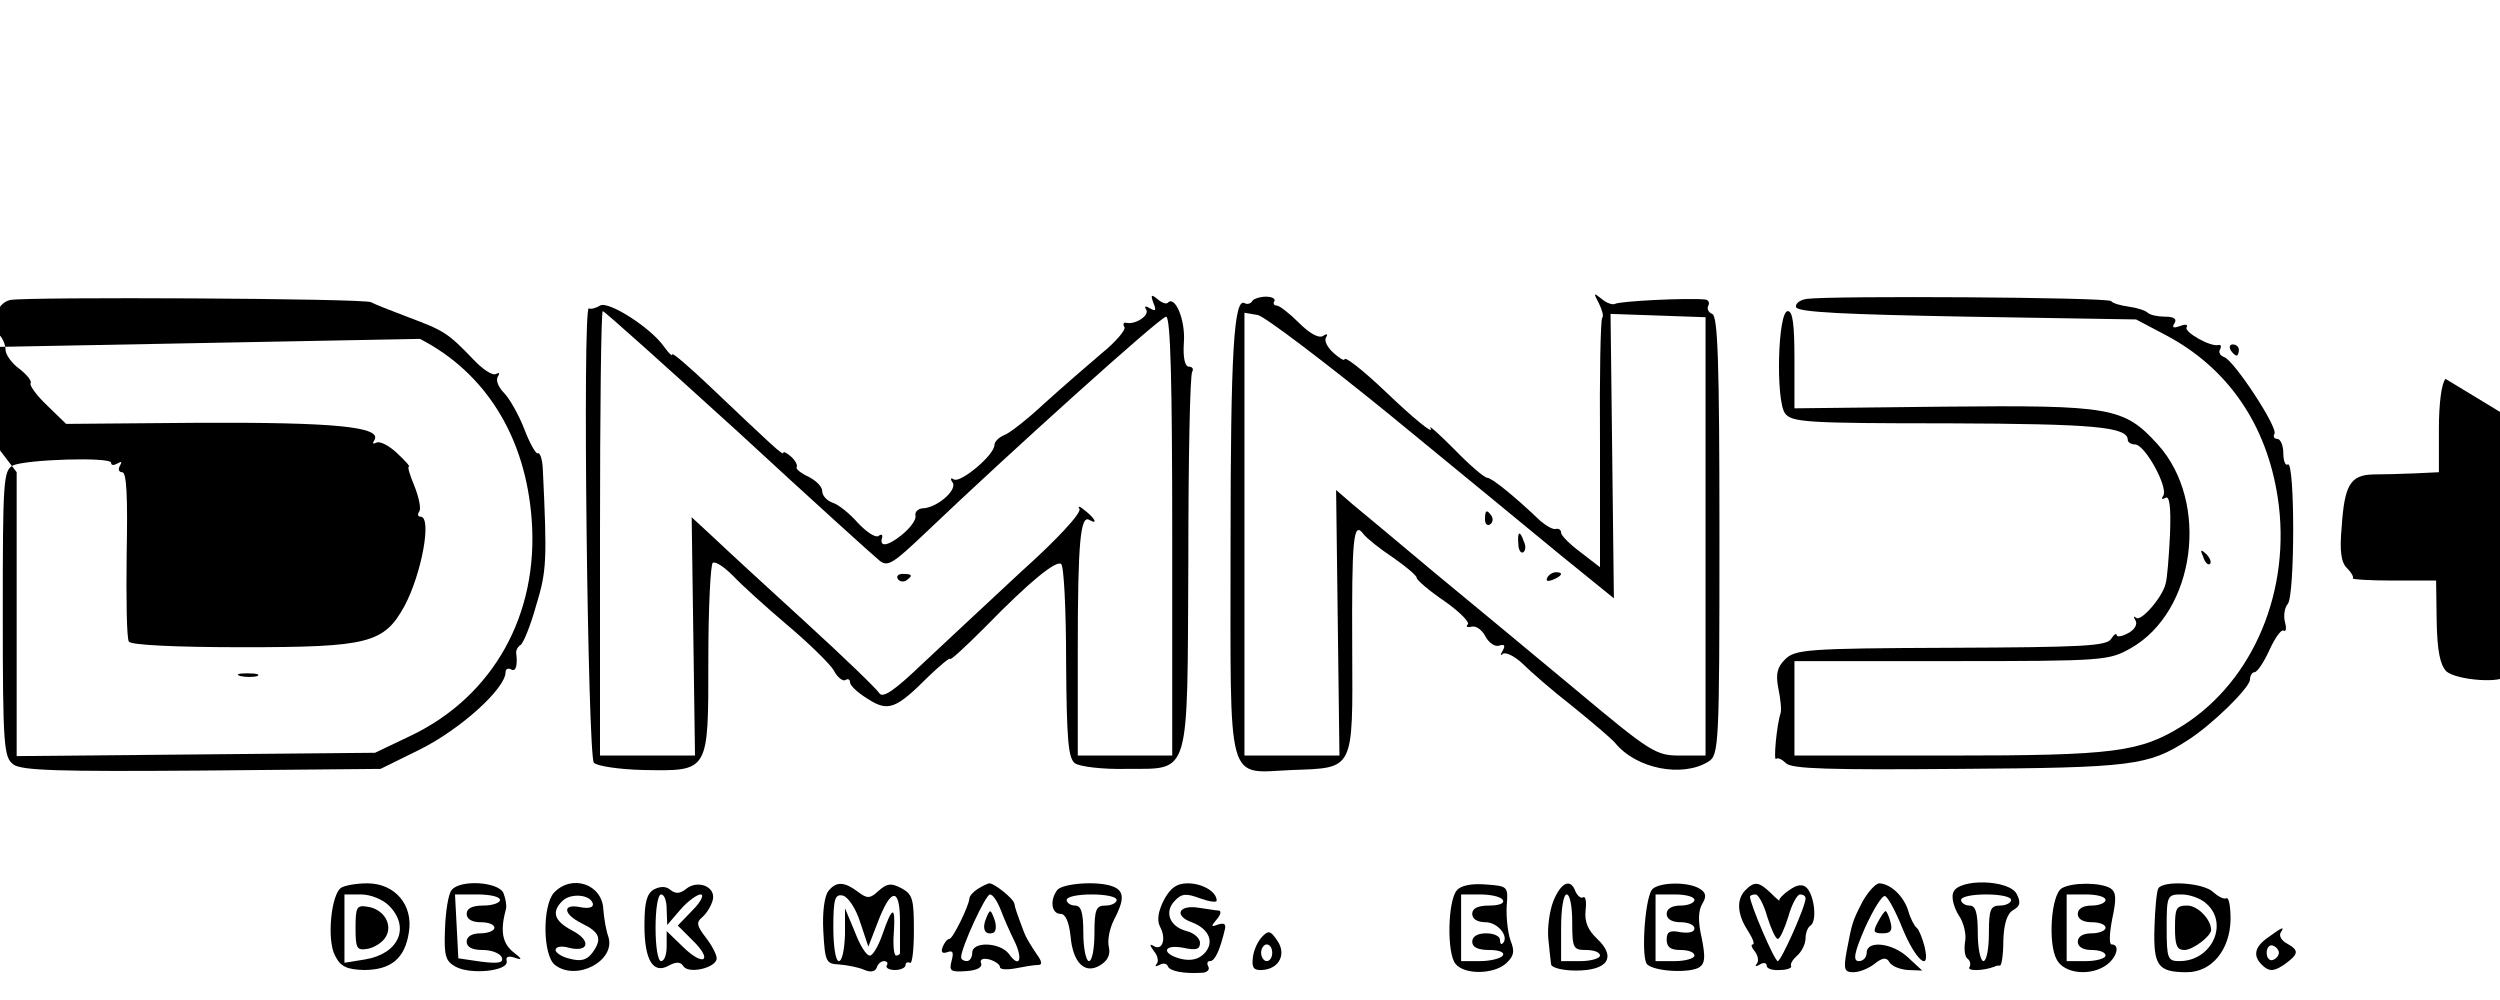
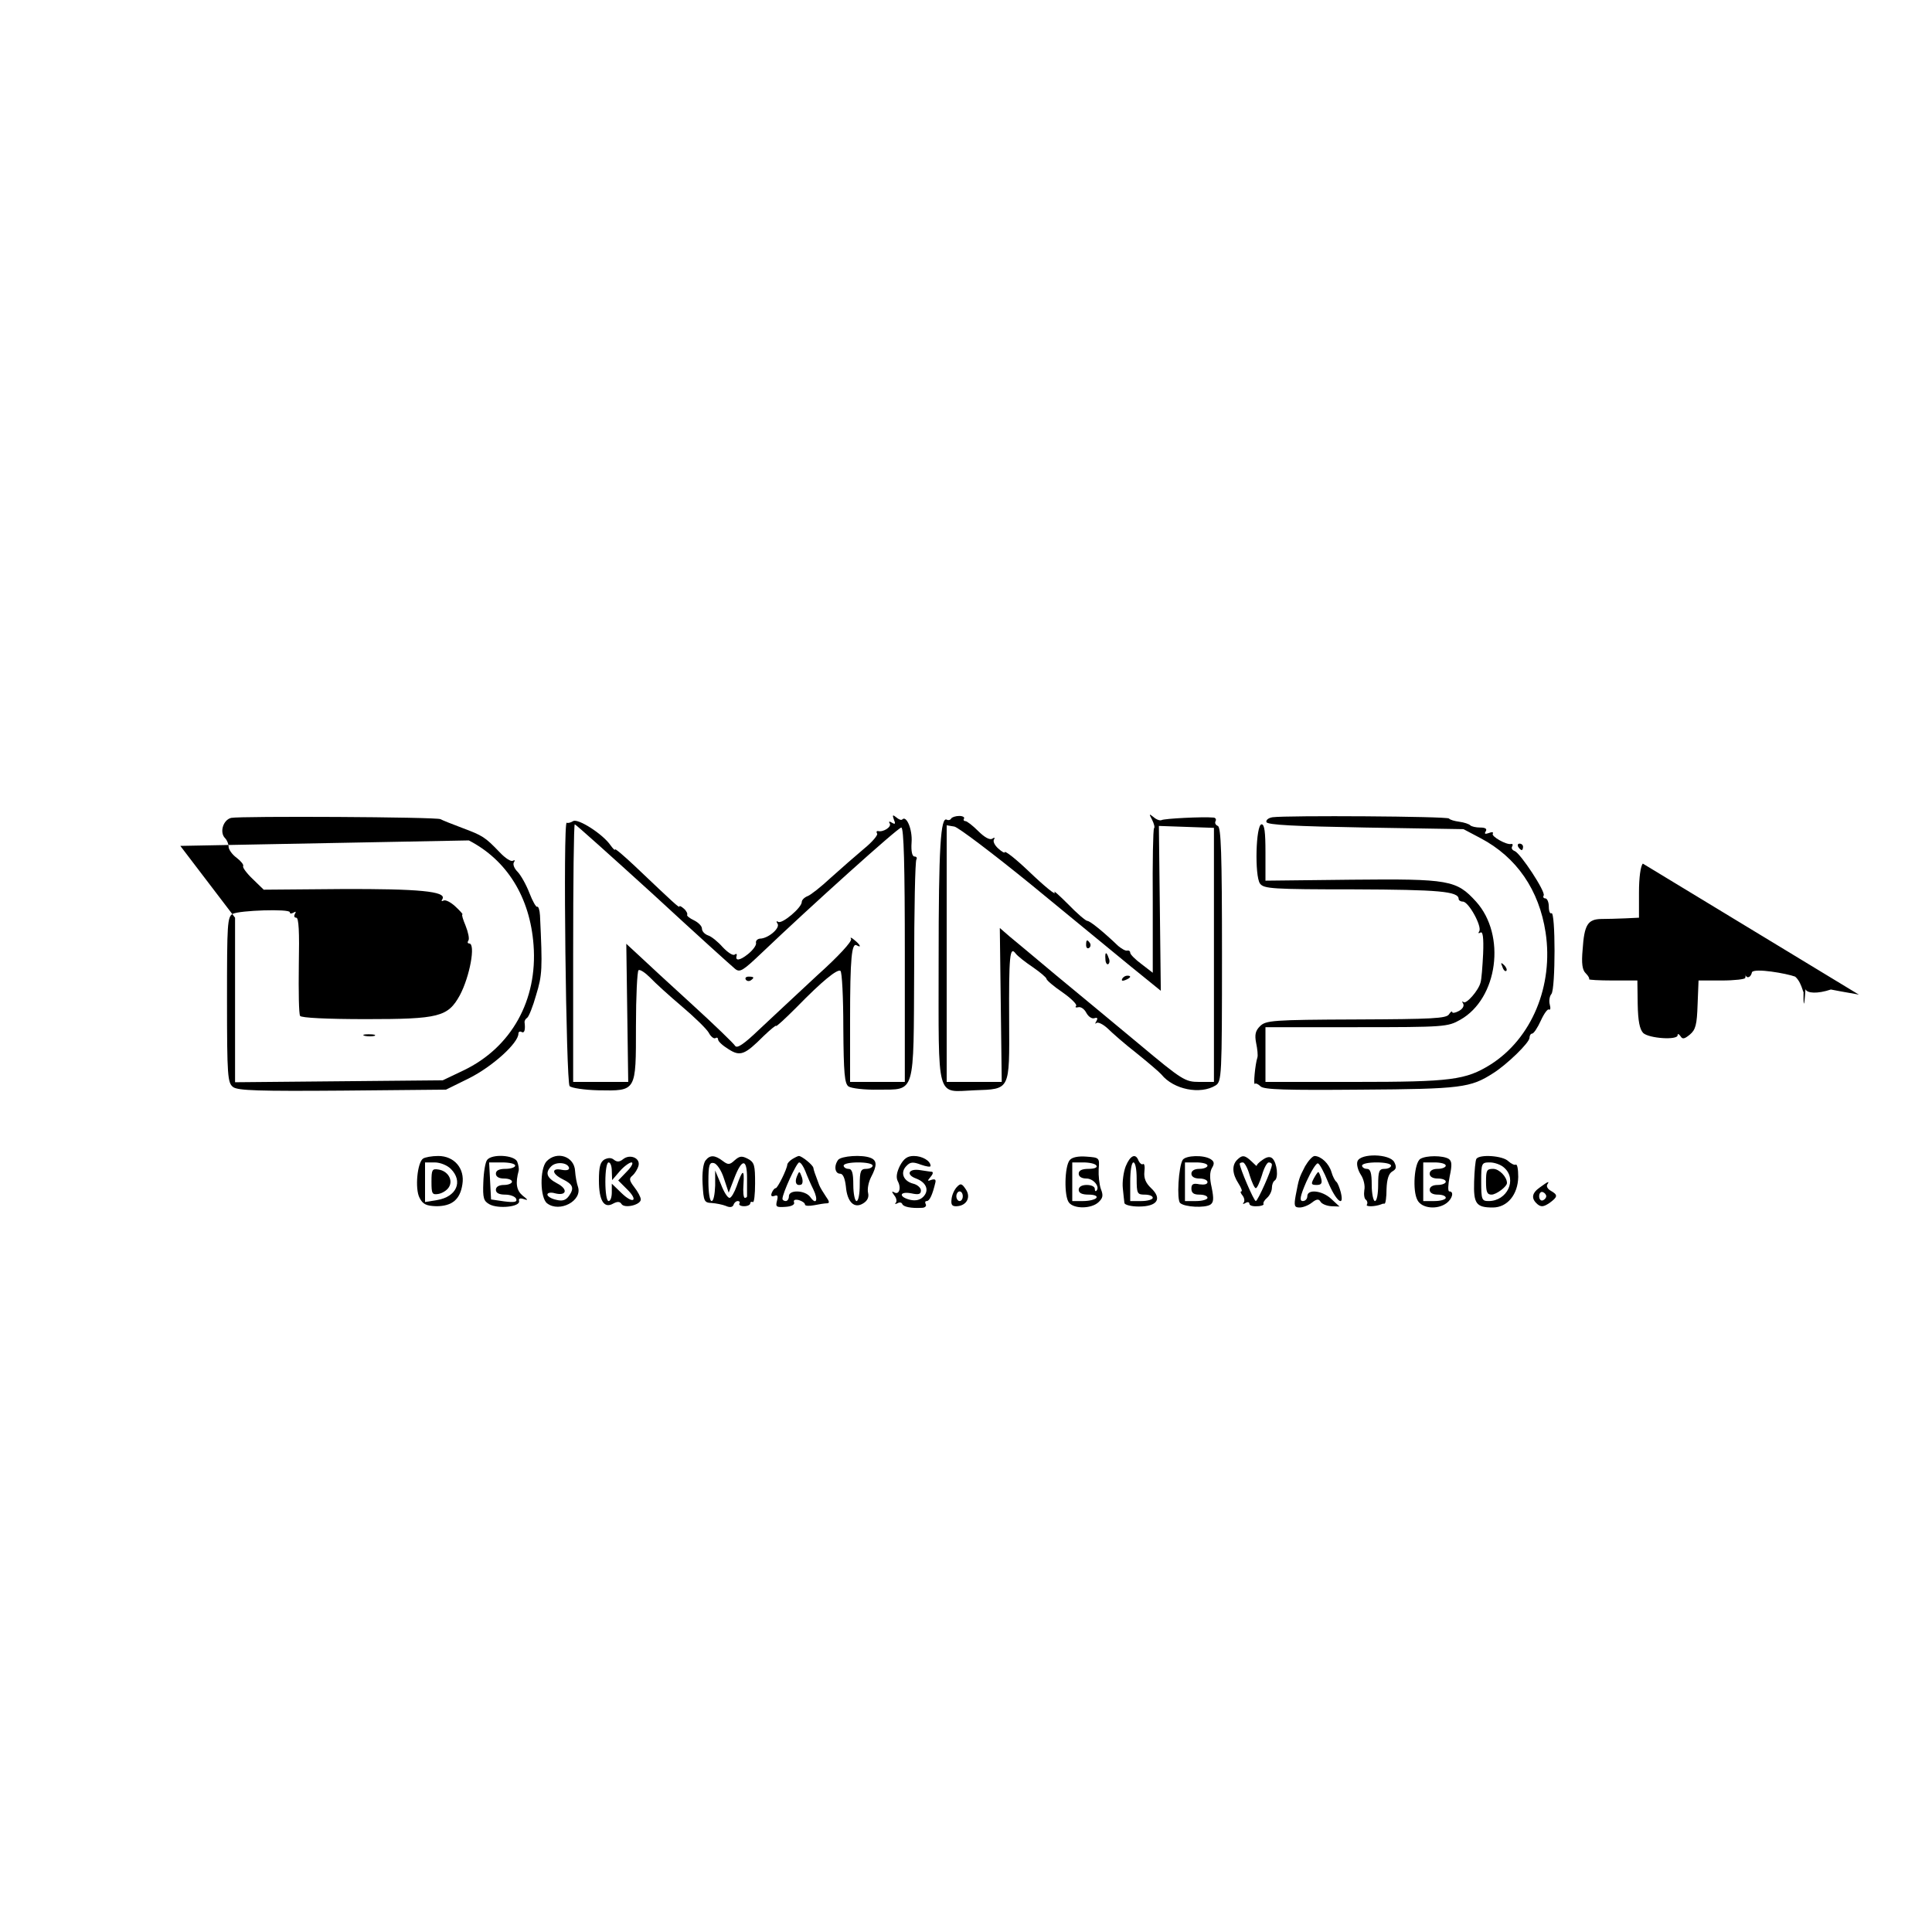
- <svg xmlns="http://www.w3.org/2000/svg" version="1.0" viewBox="70 200 450 180" preserveAspectRatio="xMidYMid meet">
+ <svg xmlns="http://www.w3.org/2000/svg" version="1.0" width="600pt" height="600pt" viewBox="0 0 600 600" preserveAspectRatio="xMidYMid meet">
  <g transform="translate(0,600) scale(0.1,-0.1)" fill="#000000" stroke="none">
    <path d="M718 3460 c-25 -6 -37 -45 -19 -63 6 -6 11 -18 11 -27 0 -8 11 -24 25 -34 13 -10 23 -22 20 -26 -2 -4 11 -22 30 -40 l34 -33 241 2 c239 1 328 -7 314 -31 -4 -6 -3 -8 3 -5 6 4 23 -5 37 -18 15 -14 25 -25 22 -25 -3 0 2 -16 10 -35 8 -20 12 -40 9 -45 -4 -6 -3 -10 2 -10 21 0 2 -103 -29 -161 -37 -67 -65 -74 -291 -74 -122 0 -201 4 -205 10 -4 6 -5 76 -4 158 2 103 0 147 -8 147 -6 0 -8 5 -4 12 4 7 3 8 -4 4 -7 -4 -12 -4 -12 1 0 11 -155 6 -177 -5 -17 -9 -18 -29 -18 -267 0 -239 2 -258 19 -271 15 -11 81 -13 340 -11 l321 3 71 35 c74 37 154 110 154 139 0 6 5 8 10 5 9 -5 12 8 9 31 0 4 3 10 8 13 5 3 18 35 28 71 19 62 20 80 12 247 -1 17 -5 29 -9 27 -3 -2 -14 17 -24 43 -10 26 -27 56 -37 66 -10 10 -15 23 -11 29 4 6 3 8 -3 5 -6 -4 -24 8 -41 26 -46 48 -53 52 -117 76 -32 12 -62 24 -67 27 -12 7 -621 10 -650 4z m738 -70 c118 -61 190 -176 201 -325 13 -171 -69 -318 -217 -389 l-65 -31 -322 -3 -323 -3 0 255 0 256 85 0 85 0 -170 0 -170 223 0 c212 0 224 1 262 23 159 90 131 378 -42 426 -22 6 -141 11 -283 11 l-245 0 -44 65 c-25 36 -51 71 -58 76 -7 6 -11 14 -9 18 2 3 157 4 344 1 l339 -5 69 -35z" />
    <path d="M1133 2783 c9 -2 23 -2 30 0 6 3 -1 5 -18 5 -16 0 -22 -2 -12 -5z" />
    <path d="M2776 3455 c6 -14 4 -16 -6 -10 -8 5 -11 4 -7 -2 7 -11 -20 -28 -36 -24 -5 1 -6 -3 -3 -8 3 -4 -15 -26 -41 -47 -26 -22 -72 -62 -103 -90 -30 -28 -63 -54 -72 -57 -10 -4 -18 -12 -18 -18 0 -18 -61 -69 -73 -62 -6 4 -7 1 -2 -6 8 -14 -30 -46 -55 -46 -8 -1 -14 -7 -12 -14 1 -7 -10 -22 -25 -34 -26 -21 -41 -22 -35 -4 1 5 -2 6 -7 2 -6 -3 -22 8 -37 24 -15 17 -35 33 -45 36 -11 4 -19 13 -19 21 0 8 -11 19 -25 26 -13 6 -23 14 -21 17 2 3 -2 12 -10 19 -8 7 -14 10 -14 7 0 -6 -18 11 -137 124 -35 33 -63 57 -63 53 0 -4 -6 2 -14 13 -24 35 -101 84 -116 75 -8 -5 -17 -7 -20 -5 -12 7 -2 -807 9 -818 6 -6 46 -12 89 -13 119 -2 117 -5 117 199 0 93 4 171 8 174 5 3 21 -8 36 -23 15 -16 59 -56 98 -89 39 -33 77 -70 84 -82 6 -12 16 -20 21 -17 4 3 8 1 8 -4 0 -6 14 -19 32 -30 37 -24 51 -18 110 41 21 20 38 34 38 31 0 -4 28 22 63 57 81 83 127 120 137 114 5 -3 9 -83 9 -177 1 -142 4 -173 16 -182 9 -6 50 -11 92 -10 117 1 110 -21 112 374 0 183 3 336 7 341 3 5 0 9 -6 9 -7 0 -11 16 -9 44 3 40 -16 85 -29 71 -3 -3 -11 0 -19 7 -11 9 -12 7 -7 -7z m-748 -232 c130 -120 245 -224 255 -232 15 -12 24 -6 84 51 151 144 422 388 432 388 8 0 11 -119 11 -395 l0 -395 -85 0 -85 0 0 193 c0 193 5 241 21 231 16 -9 10 3 -8 17 -9 8 -14 9 -10 3 4 -7 -39 -54 -106 -114 -61 -57 -142 -132 -179 -167 -48 -46 -69 -60 -75 -51 -4 7 -64 65 -133 128 -69 63 -143 131 -165 152 l-40 37 3 -214 3 -215 -85 0 -86 0 0 400 c0 220 2 400 5 400 3 0 112 -98 243 -217z" />
    <path d="M2316 2958 c3 -5 10 -6 15 -3 13 9 11 12 -6 12 -8 0 -12 -4 -9 -9z" />
    <path d="M2954 3458 c-3 -5 -9 -6 -13 -4 -20 13 -26 -87 -26 -436 0 -441 -9 -409 111 -404 112 4 109 -2 108 216 -1 202 2 233 20 209 6 -8 30 -27 54 -43 23 -16 42 -32 42 -36 0 -4 22 -23 50 -42 27 -19 46 -38 42 -42 -4 -4 -1 -6 7 -4 8 2 19 -6 25 -18 6 -11 17 -19 25 -16 9 3 11 0 6 -9 -5 -8 -4 -10 0 -6 5 4 21 -4 35 -17 14 -14 54 -49 90 -77 36 -29 70 -58 77 -66 38 -47 121 -63 168 -34 19 12 20 26 20 407 0 316 -3 395 -13 399 -7 3 -10 9 -7 15 3 5 0 11 -7 11 -32 3 -153 -3 -161 -8 -4 -2 -15 1 -24 9 -15 12 -15 11 -5 -8 6 -12 9 -24 6 -26 -3 -3 -5 -105 -4 -227 l0 -222 -35 27 c-19 14 -35 30 -35 35 0 5 -4 8 -9 7 -5 -2 -17 5 -28 14 -47 45 -88 78 -96 78 -5 0 -32 23 -60 52 -28 28 -47 45 -42 37 7 -13 -32 19 -81 66 -40 38 -74 65 -74 58 0 -3 -9 2 -20 12 -11 10 -17 22 -13 28 4 6 1 7 -6 2 -8 -4 -24 5 -43 24 -17 17 -35 31 -40 31 -5 0 -7 4 -4 8 2 4 -4 8 -15 8 -11 0 -23 -4 -25 -8z m248 -205 c117 -96 256 -210 308 -253 l95 -77 -3 256 -3 256 86 -3 85 -3 0 -395 0 -394 -46 0 c-43 0 -52 5 -187 118 -78 65 -194 161 -257 213 -63 53 -128 107 -145 121 l-30 26 3 -239 3 -239 -85 0 -86 0 0 399 0 398 24 -4 c13 -3 120 -84 238 -180z" />
    <path d="M3373 3065 c0 -8 4 -12 9 -9 5 3 6 10 3 15 -9 13 -12 11 -12 -6z" />
    <path d="M3433 3021 c0 -11 5 -18 9 -15 4 3 5 11 1 19 -7 21 -12 19 -10 -4z" />
    <path d="M3485 2960 c-3 -6 1 -7 9 -4 18 7 21 14 7 14 -6 0 -13 -4 -16 -10z" />
    <path d="M3952 3462 c-13 -2 -21 -9 -19 -15 3 -9 88 -13 308 -17 l304 -5 53 -28 c112 -59 182 -161 202 -293 25 -165 -43 -329 -171 -410 -77 -48 -122 -54 -421 -54 l-278 0 0 85 0 85 283 0 c274 0 283 1 322 23 117 66 143 263 49 367 -61 67 -83 71 -387 68 l-267 -3 0 88 c0 63 -3 87 -12 87 -18 0 -22 -160 -5 -184 12 -16 37 -18 293 -18 262 -1 324 -6 324 -30 0 -4 6 -8 13 -8 18 0 60 -77 51 -92 -4 -6 -3 -8 4 -4 7 4 10 -16 8 -66 -2 -40 -5 -80 -8 -89 -6 -25 -45 -69 -53 -61 -5 4 -5 2 -1 -5 4 -7 -2 -17 -14 -23 -11 -6 -20 -7 -20 -3 0 4 -5 1 -10 -7 -8 -13 -52 -15 -288 -16 -261 -1 -281 -3 -299 -21 -14 -14 -17 -26 -12 -52 4 -19 6 -39 4 -45 -7 -21 -13 -87 -8 -82 3 3 11 -1 18 -8 11 -10 77 -12 312 -10 311 2 340 6 410 51 43 27 113 95 113 110 0 7 4 13 8 13 5 0 17 18 27 40 10 22 21 37 25 35 5 -3 6 4 3 15 -3 11 -1 26 5 33 13 15 13 259 0 251 -4 -3 -8 6 -8 20 0 14 -5 26 -11 26 -5 0 -8 4 -5 9 7 11 -72 131 -90 138 -8 3 -11 9 -8 14 3 5 2 9 -3 8 -14 -4 -63 24 -57 32 3 5 -3 6 -12 2 -12 -4 -15 -3 -10 5 5 8 -1 12 -17 12 -13 0 -27 3 -31 7 -4 4 -19 9 -34 11 -15 2 -29 6 -32 10 -5 7 -503 10 -548 4z" />
    <path d="M4715 3370 c3 -5 8 -10 11 -10 2 0 4 5 4 10 0 6 -5 10 -11 10 -5 0 -7 -4 -4 -10z" />
    <path d="M5102 3318 c-7 -7 -12 -43 -12 -90 l0 -78 -42 -2 c-24 -1 -58 -2 -76 -2 -41 -1 -52 -18 -57 -95 -4 -43 -1 -64 10 -74 8 -8 12 -16 10 -18 -2 -2 31 -4 73 -4 l77 0 1 -73 c1 -53 6 -78 17 -90 18 -17 107 -23 107 -7 0 6 4 4 9 -3 6 -10 12 -9 29 5 18 15 22 31 24 93 l3 75 72 0 c40 0 73 4 73 8 0 5 5 12 1 6 -4 8 -3 4 4 -3 6 -3 13 2 16 15 9 13 107 -4 134 -14 25 -21 27 -74 26 -32 -1 -64 2 -71 6 -7 5 -13 37 -15 79 -1 40 -8 79 -14 87 -16 18 -140 20 -158 2z m143 -107 l0 -91 88 0 87 0 0 -67 0 -68 -87 3 -88 4 3 -94 4 -93 -69 0 -69 0 4 94 4 94 -91 -5 -91 -4 0 68 0 68 91 0 90 0 -1 88 c-1 48 -1 89 -1 92 1 3 29 4 63 4 l63 -2 0 -91z" />
    <path d="M4666 2997 c3 -10 9 -15 12 -12 3 3 0 11 -7 18 -10 9 -11 8 -5 -6z" />
    <path d="M1314 2402 c-18 -12 -26 -94 -11 -122 10 -20 21 -25 52 -26 49 0 74 21 81 68 8 49 -25 88 -75 88 -20 0 -41 -4 -47 -8z m86 -32 c39 -39 18 -87 -43 -97 l-37 -6 0 62 0 61 30 0 c17 0 39 -9 50 -20z" />
    <path d="M1340 2330 c0 -37 2 -41 21 -38 12 2 27 11 33 21 14 22 -3 51 -33 55 -19 3 -21 -1 -21 -38z" />
    <path d="M1513 2398 c-6 -7 -11 -39 -12 -70 -2 -49 1 -58 19 -68 27 -15 96 -8 92 10 -2 8 3 10 15 6 14 -5 13 -2 -4 11 -19 16 -23 38 -12 78 1 6 -1 18 -5 28 -10 20 -78 24 -93 5z m87 -18 c0 -5 -13 -10 -30 -10 -20 0 -30 -5 -30 -15 0 -9 9 -15 25 -15 14 0 25 -4 25 -10 0 -5 -11 -10 -25 -10 -16 0 -25 -6 -25 -15 0 -10 10 -15 29 -15 16 0 31 -6 34 -13 4 -10 -5 -12 -37 -8 l-41 6 -3 58 -3 57 40 0 c23 0 41 -4 41 -10z" />
    <path d="M1697 2393 c-21 -24 -20 -113 2 -130 39 -30 110 8 96 51 -4 11 -8 34 -9 49 -2 46 -57 64 -89 30z m70 -19 c2 -7 -6 -10 -22 -7 -33 7 -32 -12 2 -29 33 -16 37 -28 20 -52 -10 -14 -21 -17 -40 -12 -15 3 -27 11 -27 16 0 6 11 8 24 4 36 -9 41 13 6 31 -32 17 -38 33 -18 53 15 15 50 12 55 -4z" />
    <path d="M1877 2399 c-13 -8 -17 -23 -17 -65 0 -63 16 -88 44 -72 13 7 21 7 26 -1 9 -15 60 -3 60 14 0 7 -9 24 -20 38 -16 21 -17 27 -6 36 8 7 16 20 19 31 6 24 -27 37 -48 20 -11 -9 -19 -9 -28 -2 -8 7 -18 7 -30 1z m23 -36 l1 -28 24 28 c13 15 30 27 36 27 7 0 1 -13 -14 -28 l-27 -28 27 -27 c37 -36 20 -48 -17 -12 l-30 29 0 -27 c0 -15 -4 -27 -10 -27 -6 0 -10 27 -10 60 0 33 4 60 10 60 6 0 10 -12 10 -27z" />
    <path d="M2191 2396 c-7 -9 -11 -38 -9 -73 3 -54 5 -58 28 -59 14 -1 34 -5 44 -9 13 -6 21 -4 24 3 2 7 8 12 13 12 6 0 8 -4 5 -8 -2 -4 4 -8 15 -8 10 0 19 4 19 9 0 4 3 6 8 4 4 -3 7 24 7 58 0 56 -2 65 -22 76 -19 10 -26 9 -41 -4 -16 -15 -21 -15 -38 -2 -24 18 -39 19 -53 1z m57 -55 l15 -45 17 44 c24 63 40 63 40 1 0 -28 0 -53 0 -56 0 -3 -3 -5 -7 -5 -4 0 -6 19 -4 43 3 48 -3 46 -21 -6 -7 -20 -17 -37 -22 -37 -6 -1 -18 18 -27 42 l-18 43 0 -47 c-1 -27 -5 -48 -11 -48 -6 0 -10 27 -10 61 0 51 3 60 17 57 9 -2 23 -22 31 -47z" />
    <path d="M2460 2400 c-8 -5 -15 -13 -15 -17 -1 -14 -30 -73 -36 -73 -4 0 -9 -7 -12 -14 -4 -10 -1 -13 8 -10 10 4 12 0 8 -15 -5 -19 -2 -21 26 -19 19 1 30 7 27 14 -3 7 3 10 15 7 10 -3 19 -9 19 -14 0 -4 12 -5 28 -2 15 3 33 6 40 6 9 0 8 6 -3 21 -8 12 -18 28 -21 36 -14 37 -17 46 -18 53 -1 9 -36 37 -45 37 -3 0 -13 -5 -21 -10z m41 -37 c6 -16 17 -41 25 -57 16 -33 9 -50 -10 -23 -16 21 -66 23 -66 2 0 -8 -4 -15 -10 -15 -5 0 -10 3 -10 7 0 17 44 113 52 113 5 0 13 -12 19 -27z" />
    <path d="M2475 2347 c-8 -19 -2 -31 13 -26 5 2 6 13 2 24 -7 19 -8 19 -15 2z" />
    <path d="M2603 2398 c-14 -19 -10 -43 6 -43 9 0 15 -14 18 -40 4 -48 26 -70 54 -52 13 8 18 19 15 32 -3 12 1 33 9 49 19 36 19 52 -1 60 -27 11 -91 6 -101 -6z m107 -18 c0 -5 -9 -10 -20 -10 -17 0 -20 -7 -20 -50 0 -27 -4 -50 -10 -50 -5 0 -10 23 -10 50 0 38 -4 50 -15 50 -8 0 -15 5 -15 10 0 6 20 10 45 10 25 0 45 -4 45 -10z" />
    <path d="M2795 2380 c-10 -20 -13 -36 -7 -48 12 -22 4 -44 -11 -35 -8 5 -8 2 0 -9 7 -8 9 -19 5 -23 -4 -5 -2 -5 5 -2 6 4 13 3 15 -2 3 -9 28 -14 61 -12 10 0 15 6 12 11 -3 6 -2 10 3 10 9 0 18 20 27 58 2 9 -2 11 -12 8 -13 -5 -14 -4 -3 9 7 8 9 15 4 16 -5 0 -21 3 -36 5 -36 6 -46 -14 -13 -26 32 -12 42 -37 22 -57 -10 -10 -24 -13 -41 -9 -36 9 -33 27 4 20 23 -5 30 -3 30 9 0 8 -11 18 -24 21 -31 8 -41 35 -21 55 12 13 21 13 45 4 17 -6 30 -8 30 -4 0 16 -26 31 -52 31 -20 0 -31 -8 -43 -30z" />
    <path d="M3322 2397 c-16 -19 -18 -113 -2 -132 16 -20 69 -19 91 1 14 13 16 21 8 41 -5 14 -8 42 -7 62 3 36 2 36 -38 39 -26 2 -45 -2 -52 -11z m83 -17 c4 -6 -7 -10 -24 -10 -21 0 -31 -5 -31 -15 0 -9 9 -15 24 -15 22 0 43 -26 31 -38 -3 -3 -5 0 -5 6 0 7 -11 12 -25 12 -16 0 -25 -6 -25 -15 0 -10 10 -15 31 -15 17 0 28 -4 24 -10 -3 -5 -22 -10 -41 -10 l-34 0 0 60 0 60 34 0 c19 0 38 -4 41 -10z" />
    <path d="M3496 2378 c-7 -18 -11 -49 -9 -68 2 -19 4 -40 5 -46 1 -6 21 -11 45 -11 57 0 73 24 38 57 -17 16 -23 31 -21 51 2 16 0 26 -4 24 -4 -3 -10 2 -14 10 -9 25 -26 17 -40 -17z m34 -38 c0 -47 2 -50 25 -50 14 0 25 -4 25 -10 0 -5 -16 -10 -35 -10 l-35 0 0 60 c0 33 4 60 10 60 6 0 10 -22 10 -50z" />
    <path d="M3673 2398 c-13 -21 -19 -124 -8 -134 14 -13 77 -16 94 -5 10 7 11 18 4 53 -7 30 -6 49 1 61 8 13 7 20 -4 27 -22 14 -77 12 -87 -2z m77 -18 c0 -5 -11 -10 -25 -10 -16 0 -25 -6 -25 -15 0 -9 9 -15 25 -15 14 0 25 -5 25 -11 0 -7 -10 -9 -25 -7 -19 4 -25 1 -25 -13 0 -14 7 -19 25 -19 14 0 25 -4 25 -10 0 -5 -16 -10 -35 -10 l-35 0 0 60 0 60 35 0 c19 0 35 -4 35 -10z" />
    <path d="M3842 2398 c-17 -17 -15 -44 4 -73 9 -14 13 -25 9 -25 -4 0 -2 -6 4 -13 6 -8 7 -18 3 -22 -4 -5 -1 -5 6 -1 6 4 12 3 12 -2 0 -6 11 -9 24 -8 13 0 22 4 20 7 -2 4 3 12 11 19 8 7 15 21 15 31 0 10 4 20 9 23 12 8 7 54 -7 68 -7 7 -17 6 -31 -4 -12 -8 -20 -17 -18 -19 1 -2 -6 4 -16 14 -21 20 -29 21 -45 5z m39 -48 c7 -22 15 -40 19 -40 4 0 12 18 19 40 6 22 16 40 21 40 6 0 10 -3 10 -7 0 -15 -44 -113 -50 -113 -6 0 -50 103 -50 116 0 2 4 4 10 4 5 0 15 -18 21 -40z" />
    <path d="M4053 2378 c-19 -37 -19 -38 -29 -90 -6 -33 -4 -38 12 -38 11 0 28 7 38 15 15 12 22 12 27 3 4 -7 19 -13 33 -14 l26 -1 -26 24 c-28 26 -74 31 -74 8 0 -8 -6 -15 -14 -15 -11 0 -9 14 11 60 15 33 31 59 36 57 5 -1 19 -27 31 -57 24 -59 52 -83 40 -33 -4 15 -10 30 -14 33 -4 3 -11 16 -15 30 -8 27 -32 49 -52 50 -7 0 -20 -15 -30 -32z" />
    <path d="M4216 2394 c-4 -9 1 -28 10 -42 9 -13 14 -35 11 -48 -2 -14 0 -27 5 -30 4 -3 6 -10 3 -15 -5 -7 24 -7 45 1 3 2 7 2 10 2 3 0 6 20 6 45 1 31 7 49 18 55 12 7 14 13 6 29 -14 26 -104 28 -114 3z m104 -14 c0 -5 -9 -10 -20 -10 -17 0 -20 -7 -20 -50 0 -27 -4 -50 -10 -50 -5 0 -10 23 -10 50 0 38 -4 50 -15 50 -8 0 -15 5 -15 10 0 6 20 10 45 10 25 0 45 -4 45 -10z" />
    <path d="M4411 2401 c-19 -12 -25 -99 -9 -128 13 -26 62 -31 91 -9 18 14 23 36 8 36 -5 0 -4 20 1 46 8 37 7 48 -3 55 -18 11 -70 11 -88 0z m79 -21 c0 -5 -11 -10 -25 -10 -16 0 -25 -6 -25 -15 0 -9 9 -15 25 -15 14 0 25 -4 25 -10 0 -5 -11 -10 -25 -10 -16 0 -25 -6 -25 -15 0 -9 9 -15 25 -15 14 0 25 -4 25 -10 0 -5 -16 -10 -35 -10 l-35 0 0 60 0 60 35 0 c19 0 35 -4 35 -10z" />
    <path d="M4585 2401 c-3 -5 -6 -37 -7 -71 -2 -68 6 -80 58 -80 45 0 78 40 79 95 0 24 -3 41 -8 38 -4 -2 -14 3 -23 11 -17 17 -89 22 -99 7z m87 -28 c40 -36 9 -103 -49 -103 -21 0 -23 4 -23 60 0 58 1 60 27 60 14 0 35 -7 45 -17z" />
    <path d="M4615 2330 c0 -31 3 -40 17 -40 15 0 48 25 48 36 0 19 -24 44 -43 44 -20 0 -22 -5 -22 -40z" />
    <path d="M4080 2340 c-9 -17 -8 -20 9 -20 14 0 18 5 14 20 -3 11 -7 20 -9 20 -2 0 -8 -9 -14 -20z" />
    <path d="M2971 2313 c-8 -9 -15 -25 -16 -38 -2 -17 2 -22 17 -21 31 2 44 29 27 53 -12 18 -16 19 -28 6z m19 -28 c0 -8 -4 -15 -10 -15 -5 0 -10 7 -10 15 0 8 5 15 10 15 6 0 10 -7 10 -15z" />
    <path d="M4783 2313 c-26 -18 -29 -35 -8 -53 11 -9 19 -8 37 4 26 19 27 25 4 38 -9 5 -14 13 -11 19 8 12 4 11 -22 -8z m19 -28 c0 -5 -5 -11 -11 -13 -6 -2 -11 4 -11 13 0 9 5 15 11 13 6 -2 11 -8 11 -13z" />
  </g>
</svg>
